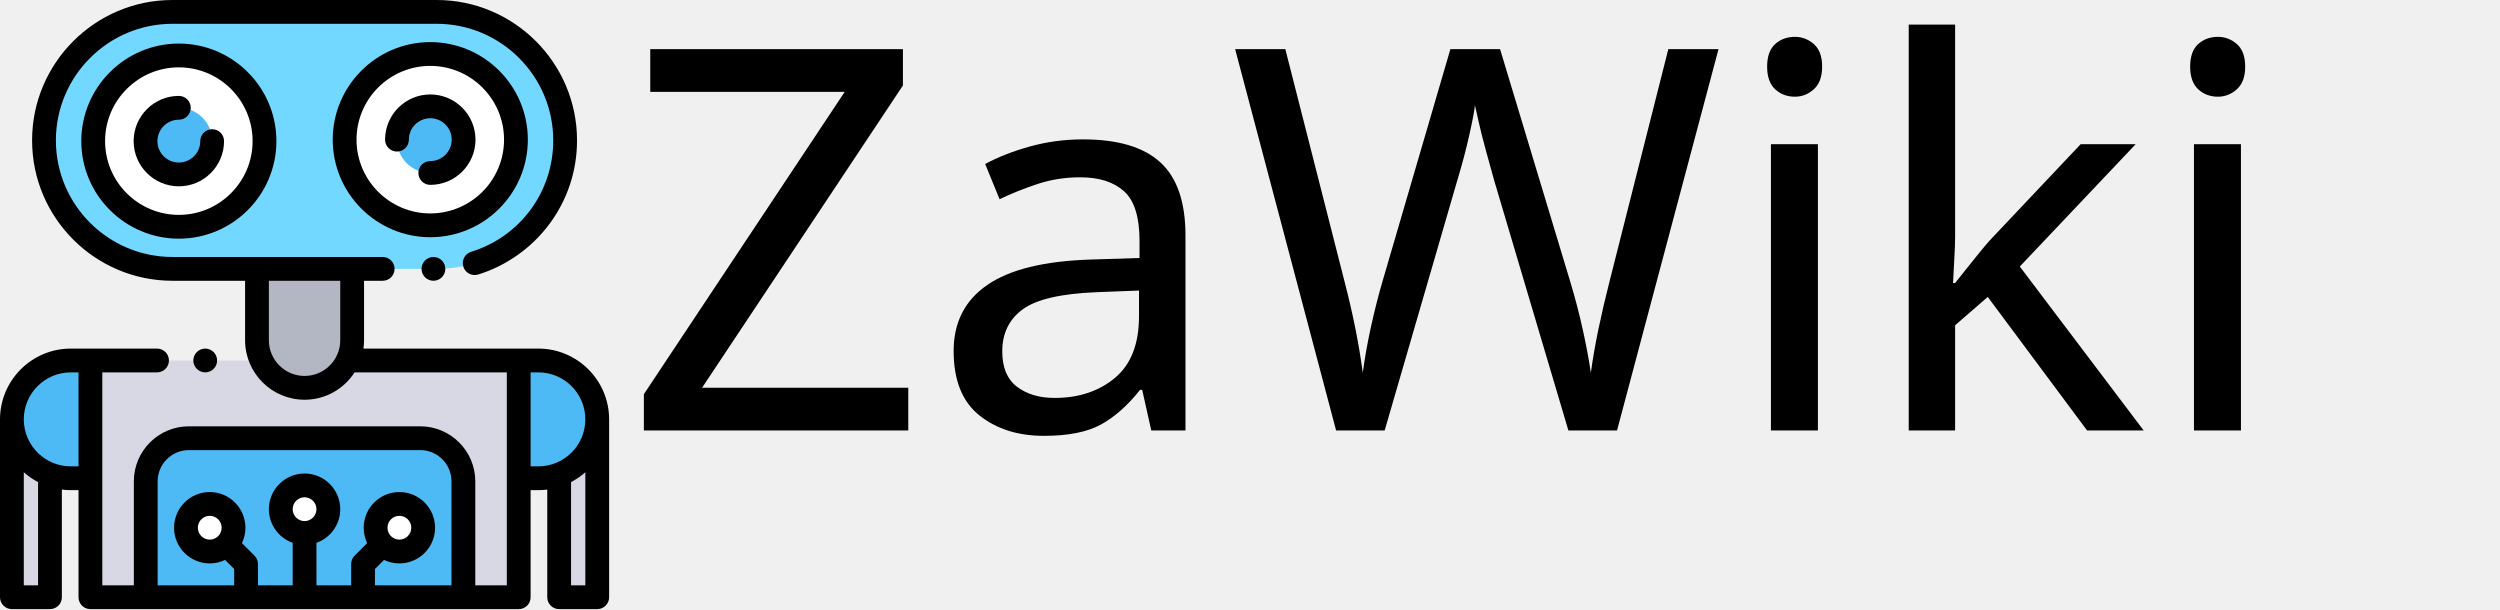
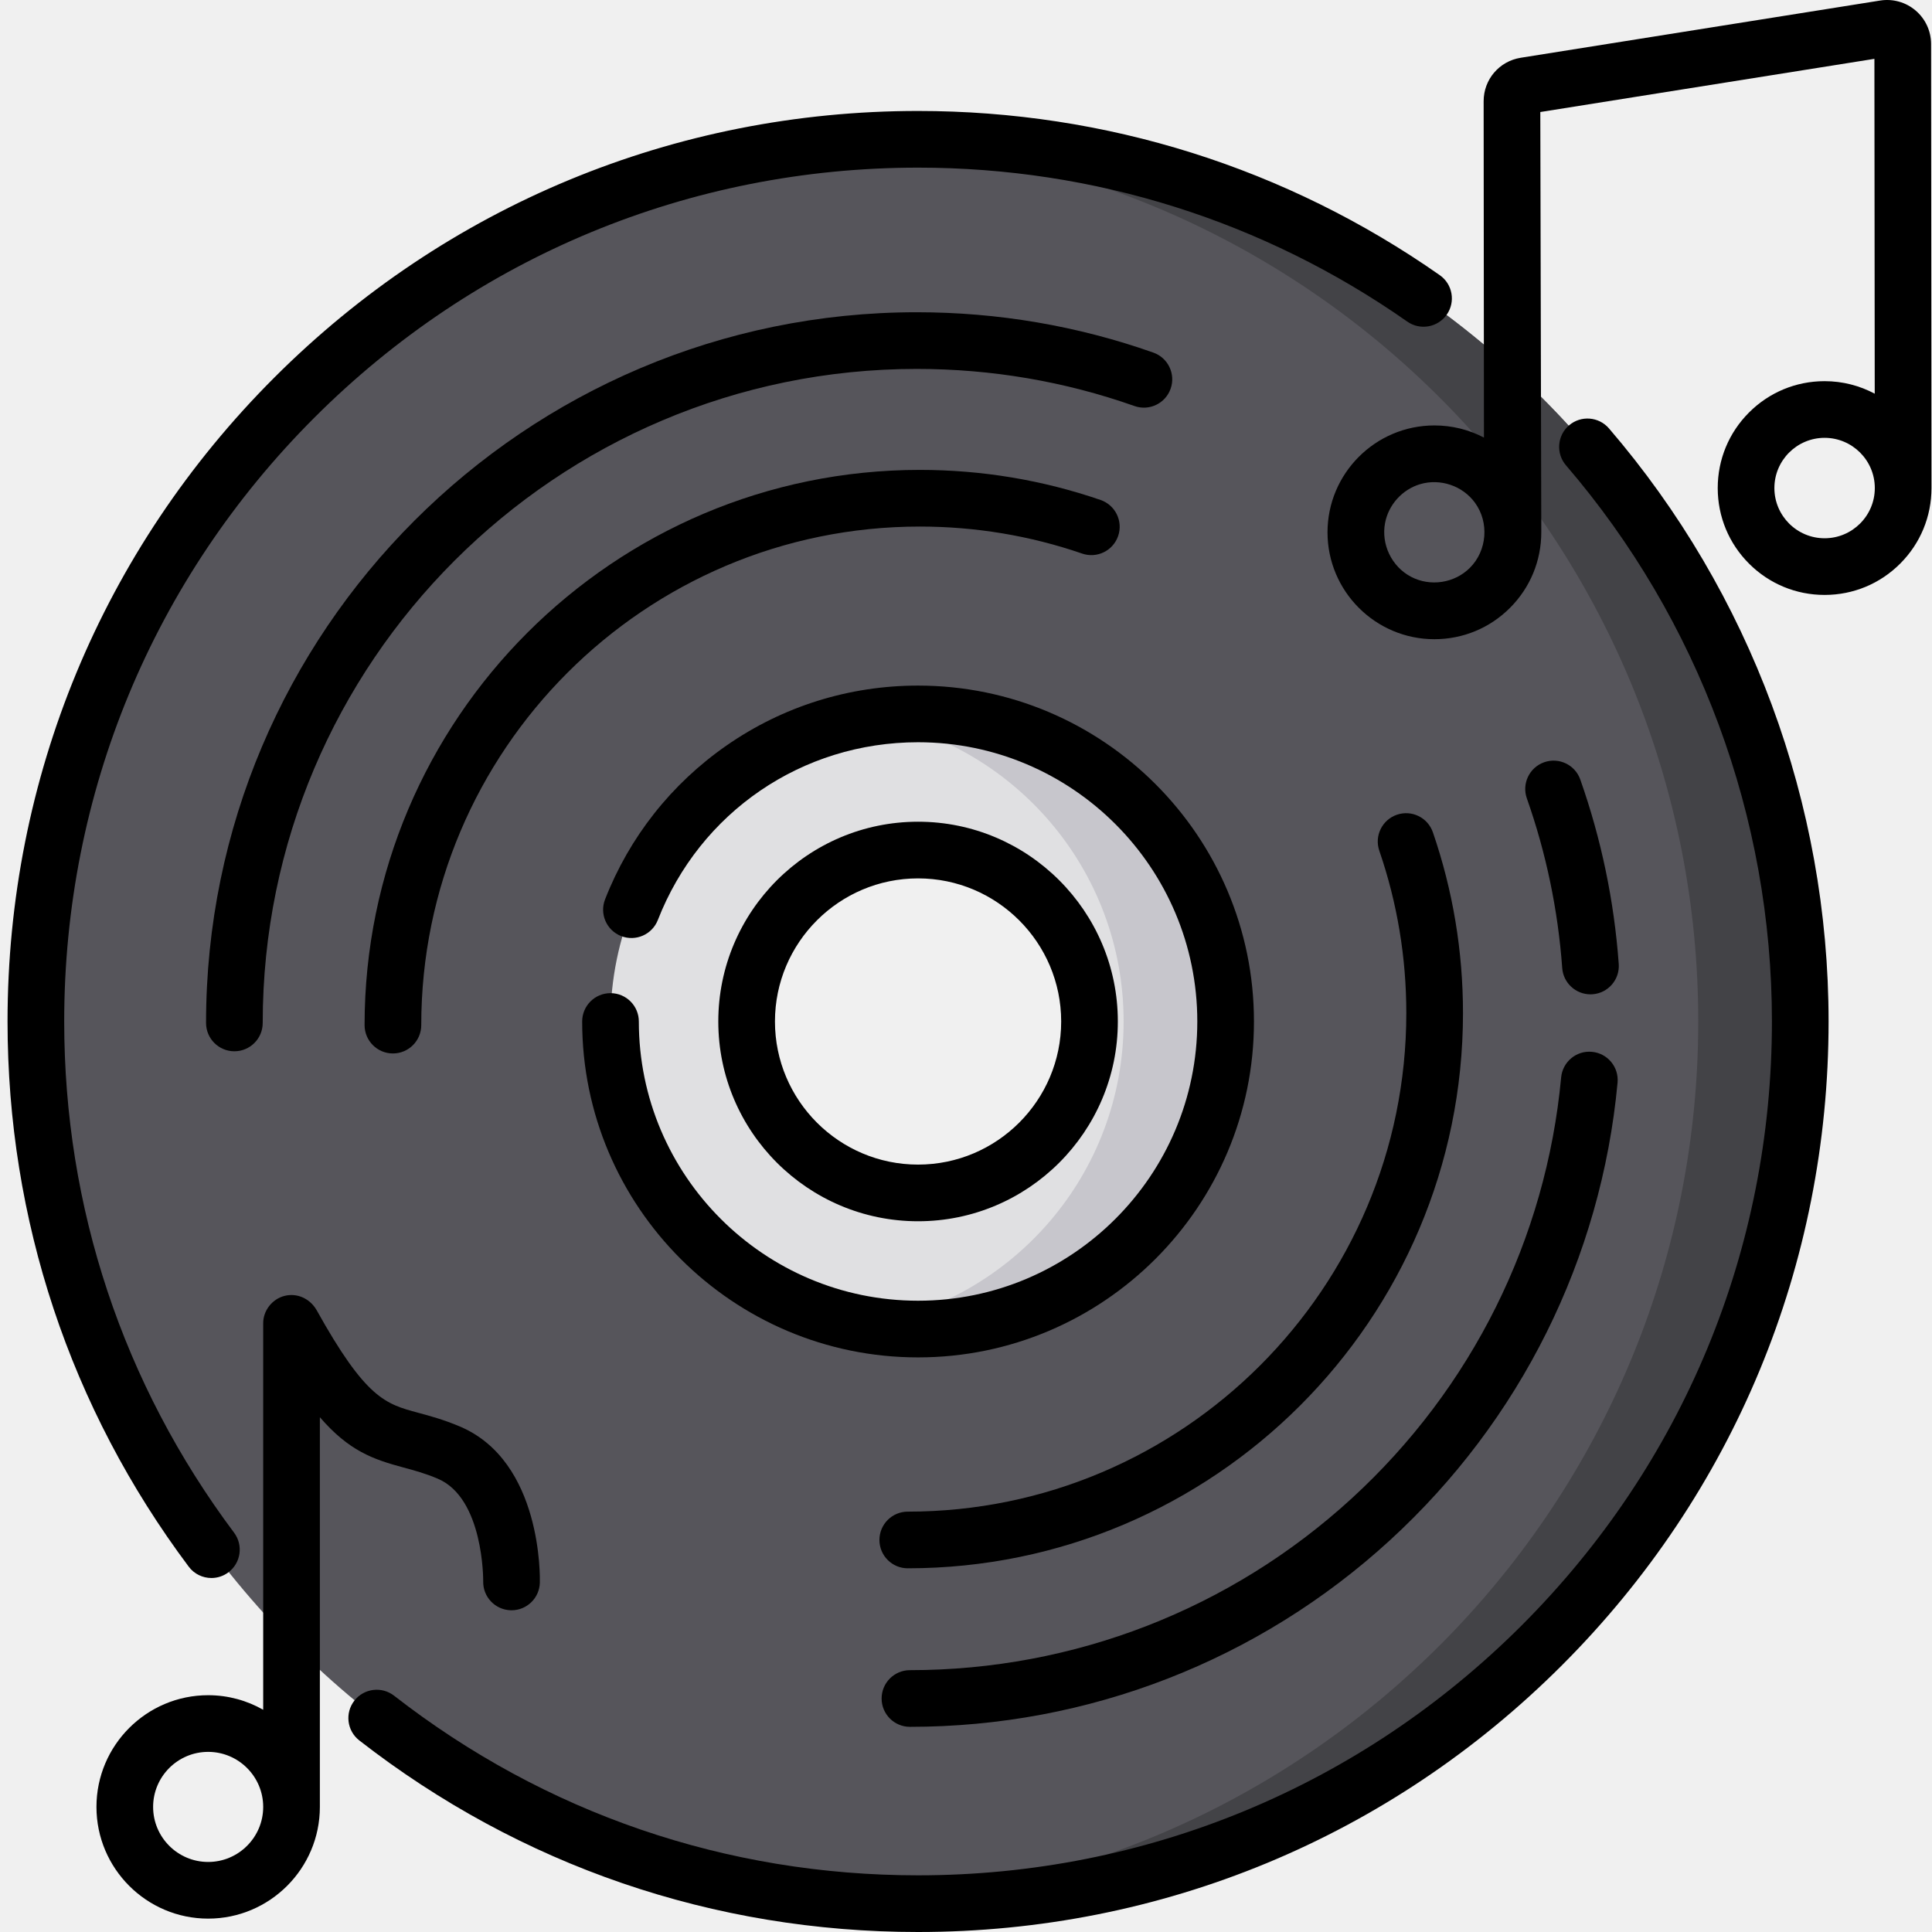
- <svg xmlns="http://www.w3.org/2000/svg" version="1.1" id="Capa_1" x="0px" y="0px" viewBox="0 0 525.343 128" xml:space="preserve" width="525.343" height="128">
-   <defs id="defs85" />
-   <g id="g876" transform="scale(0.25)">
-     <g id="g6">
-       <polygon id="polygon2" points="42,399.333 42,502 10,502 10,352.5 " style="fill:#d8d8e4" />
-       <polygon id="polygon4" points="470,399.333 470,502 502,502 502,352.5 " style="fill:#d8d8e4" />
-     </g>
-     <g id="g12">
-       <path id="path8" d="M 59.5,402 H 76 V 303 H 59.5 C 32.162,303 10,325.162 10,352.5 v 0 c 0,27.338 22.162,49.5 49.5,49.5 z" style="fill:#4dbaf6" />
-       <path id="path10" d="M 452.5,402 H 436 v -99 h 16.5 c 27.338,0 49.5,22.162 49.5,49.5 v 0 c 0,27.338 -22.162,49.5 -49.5,49.5 z" style="fill:#4dbaf6" />
-     </g>
-     <path id="path14" d="m 144.977,10 h 222.046 c 59.647,0 108,48.353 108,108 v 0 c 0,59.647 -48.353,108 -108,108 H 144.977 c -59.647,0 -108,-48.353 -108,-108 v 0 c 0,-59.647 48.354,-108 108,-108 z" style="fill:#72d8ff" />
-     <polyline id="polyline16" points="216,303 76,303 76,502 436,502 436,303 296,303 " style="fill:#d8d8e4" />
-     <circle id="circle18" r="72" cy="118.61" cx="150.33" style="fill:#ffffff" />
-     <circle id="circle20" r="28" cy="118.61" cx="150.33" style="fill:#4dbaf6" />
-     <circle id="circle22" r="72" cy="117.39" cx="361.67" style="fill:#ffffff" />
-     <circle id="circle24" r="28" cy="117.39" cx="361.67" style="fill:#4dbaf6" />
-     <path id="path26" d="m 256,326 v 0 c -22.091,0 -40,-17.909 -40,-40 v -60 h 80 v 60 c 0,22.091 -17.909,40 -40,40 z" style="fill:#b3b6c3" />
-     <path id="path28" d="m 389.5,502 h -267 v -97.417 c 0,-20.02 16.23,-36.25 36.25,-36.25 h 194.5 c 20.02,0 36.25,16.23 36.25,36.25 z" style="fill:#4dbaf6" />
-     <g id="g36">
-       <circle id="circle30" r="20" cy="428" cx="256" style="fill:#ffffff" />
-       <circle id="circle32" r="20" cy="443.58" cx="335.7" style="fill:#ffffff" />
-       <circle id="circle34" r="20" cy="443.58" cx="176.3" style="fill:#ffffff" />
-     </g>
-     <path id="path38" d="m 357.26,218.93 c -1.86,1.86 -2.93,4.44 -2.93,7.07 0,2.63 1.07,5.21 2.93,7.07 1.86,1.86 4.44,2.93 7.07,2.93 2.64,0 5.21,-1.07 7.07,-2.93 1.87,-1.86 2.93,-4.44 2.93,-7.07 0,-2.63 -1.06,-5.21 -2.93,-7.07 -1.86,-1.86 -4.43,-2.93 -7.07,-2.93 -2.63,0 -5.21,1.07 -7.07,2.93 z" />
-     <path id="path40" d="m 68.326,118.611 c 0,45.215 36.785,82 82,82 45.215,0 82,-36.785 82,-82 0,-45.215 -36.785,-82 -82,-82 -45.215,0 -82,36.785 -82,82 z m 144,0 c 0,34.187 -27.813,62 -62,62 -34.187,0 -62,-27.813 -62,-62 0,-34.187 27.813,-62 62,-62 34.187,0 62,27.813 62,62 z" />
-     <path id="path42" d="m 112.326,118.611 c 0,20.953 17.047,38 38,38 20.953,0 38,-17.047 38,-38 0,-5.523 -4.477,-10 -10,-10 -5.523,0 -10,4.477 -10,10 0,9.925 -8.075,18 -18,18 -9.925,0 -18,-8.075 -18,-18 0,-9.925 8.075,-18 18,-18 5.523,0 10,-4.477 10,-10 0,-5.523 -4.477,-10 -10,-10 -20.953,0 -38,17.047 -38,38 z" />
-     <path id="path44" d="m 443.674,117.389 c 0,-45.215 -36.785,-82 -82,-82 -45.215,0 -82,36.785 -82,82 0,45.215 36.785,82 82,82 45.215,0 82,-36.785 82,-82 z m -82,62 c -34.187,0 -62,-27.813 -62,-62 0,-34.187 27.813,-62 62,-62 34.187,0 62,27.813 62,62 0,34.187 -27.813,62 -62,62 z" />
-     <path id="path46" d="m 361.674,79.389 c -20.953,0 -38,17.047 -38,38 0,5.523 4.477,10 10,10 5.523,0 10,-4.477 10,-10 0,-9.925 8.075,-18 18,-18 9.925,0 18,8.075 18,18 0,9.925 -8.075,18 -18,18 -5.523,0 -10,4.477 -10,10 0,5.523 4.477,10 10,10 20.953,0 38,-17.047 38,-38 0,-20.953 -17.047,-38 -38,-38 z" />
-     <path id="path48" d="m 179.57,310.069 c 1.86,-1.859 2.93,-4.439 2.93,-7.069 0,-2.63 -1.07,-5.21 -2.93,-7.07 -1.86,-1.86 -4.44,-2.93 -7.07,-2.93 -2.63,0 -5.21,1.069 -7.07,2.93 -1.86,1.86 -2.93,4.44 -2.93,7.07 0,2.63 1.07,5.21 2.93,7.069 1.86,1.86 4.44,2.931 7.07,2.931 2.63,0 5.21,-1.07 7.07,-2.931 z" />
-     <path id="path50" d="m 452.5,293 h -147 c 0.322,-2.289 0.5,-4.624 0.5,-7 v -50 h 15.667 c 5.523,0 10,-4.477 10,-10 0,-5.523 -4.477,-10 -10,-10 h -176.69 c -54.037,0 -98,-43.962 -98,-98 0,-54.038 43.962,-98 98,-98 h 222.046 c 54.037,0 98,43.962 98,98 0,43.236 -27.722,80.865 -68.982,93.636 -5.276,1.633 -8.229,7.233 -6.596,12.509 1.633,5.275 7.232,8.228 12.509,6.596 23.561,-7.292 44.718,-22.233 59.574,-42.071 15.371,-20.524 23.495,-44.961 23.495,-70.67 0,-65.065 -52.935,-118 -118,-118 H 144.977 c -65.065,0 -118,52.935 -118,118 0,65.065 52.935,118 118,118 H 206 v 50 c 0,27.57 22.43,50 50,50 17.629,0 33.144,-9.179 42.05,-23 H 426 v 179 h -26.5 v -87.417 c 0,-25.502 -20.748,-46.25 -46.25,-46.25 h -194.5 c -25.502,0 -46.25,20.748 -46.25,46.25 V 492 H 86 V 313 h 46 c 5.523,0 10,-4.478 10,-10 0,-5.522 -4.477,-10 -10,-10 H 59.5 C 26.691,293 0,319.691 0,352.5 V 502 c 0,5.522 4.477,10 10,10 h 32 c 5.523,0 10,-4.478 10,-10 v -90.489 c 2.459,0.311 4.958,0.489 7.5,0.489 H 66 v 90 c 0,5.522 4.477,10 10,10 h 360 c 5.523,0 10,-4.478 10,-10 v -90 h 6.5 c 2.542,0 5.041,-0.178 7.5,-0.489 V 502 c 0,5.522 4.477,10 10,10 h 32 c 5.523,0 10,-4.478 10,-10 V 352.5 C 512,319.691 485.309,293 452.5,293 Z M 256,316 c -16.542,0 -30,-13.458 -30,-30 v -50 h 60 v 50 c 0,16.542 -13.458,30 -30,30 z M 32,492 H 20 v -95.054 c 3.631,3.23 7.659,6.019 12,8.292 z M 59.5,392 C 37.72,392 20,374.28 20,352.5 20,330.72 37.72,313 59.5,313 H 66 v 79 z m 116.804,61.58 c -5.514,0 -10,-4.486 -10,-10 0,-5.514 4.486,-10 10,-10 5.514,0 10,4.486 10,10 0,5.514 -4.486,10 -10,10 z M 256,438 c -5.514,0 -10,-4.486 -10,-10 0,-5.514 4.486,-10 10,-10 5.514,0 10,4.486 10,10 0,5.514 -4.486,10 -10,10 z m 69.696,5.58 c 0,-5.514 4.486,-10 10,-10 5.514,0 10,4.486 10,10 0,5.514 -4.486,10 -10,10 -5.514,0 -10,-4.486 -10,-10 z M 315.166,492 v -13.735 l 7.613,-7.613 c 3.914,1.875 8.295,2.928 12.918,2.928 16.542,0 30,-13.458 30,-30 0,-16.542 -13.458,-30 -30,-30 -16.542,0 -30,13.458 -30,30 0,4.629 1.055,9.016 2.936,12.934 l -10.537,10.536 c -1.875,1.875 -2.929,4.419 -2.929,7.071 V 492 H 266 v -35.72 c 11.639,-4.128 20,-15.243 20,-28.28 0,-16.542 -13.458,-30 -30,-30 -16.542,0 -30,13.458 -30,30 0,13.036 8.361,24.152 20,28.28 V 492 h -29.166 v -17.878 c 0,-2.652 -1.054,-5.196 -2.929,-7.071 l -10.537,-10.536 c 1.88,-3.919 2.936,-8.306 2.936,-12.934 0,-16.542 -13.458,-30 -30,-30 -16.542,0 -30,13.458 -30,30 0,16.542 13.458,30 30,30 4.622,0 9.003,-1.052 12.918,-2.928 l 7.613,7.613 V 492 H 132.5 v -87.417 c 0,-14.475 11.776,-26.25 26.25,-26.25 h 194.5 c 14.474,0 26.25,11.775 26.25,26.25 V 492 Z M 446,392 v -79 h 6.5 c 21.78,0 39.5,17.72 39.5,39.5 0,21.78 -17.72,39.5 -39.5,39.5 z m 34,100 v -86.762 c 4.341,-2.273 8.369,-5.062 12,-8.292 V 492 Z" />
-   </g>
-   <g id="g52" transform="translate(0,-384)">
- </g>
-   <g id="g54" transform="translate(0,-384)">
- </g>
-   <g id="g56" transform="translate(0,-384)">
- </g>
-   <g id="g58" transform="translate(0,-384)">
- </g>
-   <g id="g60" transform="translate(0,-384)">
- </g>
-   <g id="g62" transform="translate(0,-384)">
- </g>
-   <g id="g64" transform="translate(0,-384)">
- </g>
-   <g id="g66" transform="translate(0,-384)">
- </g>
-   <g id="g68" transform="translate(0,-384)">
- </g>
-   <g id="g70" transform="translate(0,-384)">
- </g>
-   <g id="g72" transform="translate(0,-384)">
- </g>
-   <g id="g74" transform="translate(0,-384)">
- </g>
-   <g id="g76" transform="translate(0,-384)">
- </g>
-   <g id="g78" transform="translate(0,-384)">
- </g>
-   <g id="g80" transform="translate(0,-384)">
- </g>
-   <text xml:space="preserve" style="font-style:normal;font-variant:normal;font-weight:normal;font-stretch:normal;font-size:112.241px;line-height:1.25;font-family:'Fira Code';-inkscape-font-specification:'Fira Code';letter-spacing:0px;word-spacing:0px;fill:#000000;fill-opacity:1;stroke:none;stroke-width:2.806" x="131.035" y="90.461" id="text872">
-     <tspan id="tspan870" x="131.035" y="90.461" style="stroke-width:2.806">ZaWiki</tspan>
-   </text>
+ <svg xmlns="http://www.w3.org/2000/svg" height="511pt" viewBox="-1 0 511 511.999" width="511pt">
+   <path d="m241.797 36.914c-129.117 0-233.789 104.672-233.789 233.789s104.672 233.789 233.789 233.789 233.789-104.672 233.789-233.789-104.672-233.789-233.789-233.789zm0 279.223c-25.09 0-45.434-20.34-45.434-45.434 0-25.09 20.344-45.434 45.434-45.434 25.094 0 45.434 20.344 45.434 45.434 0 25.094-20.34 45.434-45.434 45.434zm0 0" fill="#56555b" />
+   <path d="m241.797 36.914c-4.539 0-9.043.145-13.516.398 122.824 7.004 220.273 108.812 220.273 233.391 0 124.582-97.449 226.387-220.273 233.391 4.473.258 8.977.398 13.516.398 129.117 0 233.789-104.668 233.789-233.785 0-129.117-104.672-233.793-233.789-233.793zm0 0" fill="#434347" />
+   <path d="m241.797 189.195c-45.016 0-81.508 36.492-81.508 81.508s36.492 81.508 81.508 81.508 81.508-36.492 81.508-81.508-36.492-81.508-81.508-81.508zm0 126.941c-25.09 0-45.434-20.34-45.434-45.434s20.344-45.434 45.434-45.434c25.094 0 45.434 20.344 45.434 45.434 0 25.094-20.34 45.434-45.434 45.434zm0 0" fill="#e0e0e2" />
+   <path d="m241.797 189.195c-4.605 0-9.117.402-13.516 1.137 38.582 6.441 67.992 39.961 67.992 80.371s-29.414 73.93-67.992 80.375c4.398.734 8.91 1.133 13.516 1.133 45.016 0 81.508-36.488 81.508-81.508 0-45.016-36.492-81.508-81.508-81.508zm0 0" fill="#c7c6cc" />
+   <path d="m356.703 397.109c-32.02 29.344-73.594 45.5-117.059 45.5-4.148 0-7.508 3.363-7.508 7.512 0 4.145 3.359 7.508 7.508 7.508 47.23 0 92.41-17.562 127.207-49.449 34.578-31.684 56-74.75 60.32-121.266.383-4.129-2.652-7.785-6.785-8.168-4.113-.406-7.785 2.652-8.168 6.781-3.977 42.793-23.691 82.422-55.516 111.582zm0 0" />
+   <path d="m419.988 263.508c.184 0 .367-.004.551-.02 4.137-.301 7.246-3.895 6.945-8.031-1.215-16.711-4.645-33.152-10.191-48.871-1.379-3.91-5.668-5.961-9.578-4.582-3.914 1.383-5.965 5.672-4.582 9.582 5.102 14.457 8.258 29.586 9.371 44.961.289 3.949 3.586 6.961 7.484 6.961zm0 0" />
+   <path d="m239.066 400.598c-4.148 0-7.508 3.359-7.508 7.508 0 4.148 3.359 7.508 7.508 7.508 81.133 0 147.141-66.008 147.141-147.141 0-16.41-2.684-32.527-7.977-47.902-1.352-3.922-5.617-6.008-9.547-4.656-3.918 1.348-6.004 5.621-4.652 9.543 4.75 13.801 7.156 28.273 7.156 43.016 0 72.855-59.27 132.125-132.121 132.125zm0 0" />
+   <path d="m299.148 107.602c3.906 1.383 8.199-.672 9.578-4.582 1.379-3.91-.672-8.199-4.582-9.578-20.098-7.098-41.195-10.695-62.699-10.695-103.852 0-188.34 84.492-188.34 188.34 0 4.148 3.359 7.512 7.508 7.512 4.148 0 7.508-3.363 7.508-7.512 0-95.57 77.754-173.32 173.324-173.32 19.797 0 39.211 3.309 57.703 9.836zm0 0" />
+   <path d="m102.629 279.176c4.145 0 7.508-3.363 7.508-7.512 0-72.852 59.27-132.121 132.121-132.121 14.742 0 29.215 2.41 43.02 7.16 3.922 1.348 8.191-.738 9.543-4.66 1.348-3.918-.738-8.191-4.656-9.543-15.379-5.289-31.496-7.973-47.906-7.973-81.133 0-147.141 66.004-147.141 147.137 0 4.148 3.363 7.512 7.512 7.512zm0 0" />
+   <path d="m414.305 112.73c-3.145 2.703-3.504 7.445-.801 10.59 35.191 40.961 54.574 93.301 54.574 147.383 0 60.441-23.539 117.266-66.277 160.004s-99.562 66.273-160.004 66.273c-50.828 0-98.844-16.457-138.855-47.598-3.273-2.547-7.988-1.957-10.535 1.312-2.547 3.273-1.961 7.992 1.312 10.539 42.672 33.211 93.879 50.766 148.078 50.766 64.453 0 125.051-25.098 170.625-70.676 45.574-45.574 70.672-106.168 70.672-170.621 0-57.672-20.668-113.488-58.199-157.168-2.703-3.145-7.445-3.508-10.59-.805zm0 0" />
+   <path d="m241.797 323.645c29.191 0 52.941-23.75 52.941-52.941s-23.75-52.941-52.941-52.941-52.941 23.75-52.941 52.941 23.75 52.941 52.941 52.941zm0-90.863c20.91 0 37.926 17.012 37.926 37.922 0 20.914-17.016 37.926-37.926 37.926s-37.926-17.012-37.926-37.926c0-20.91 17.016-37.922 37.926-37.922zm0 0" />
+   <path d="m54.531 418.188c1.566 0 3.145-.488 4.496-1.5 3.316-2.484 3.992-7.191 1.508-10.512-29.449-39.34-45.02-86.188-45.02-135.473 0-60.441 23.539-117.266 66.277-160.004s99.562-66.273 160.004-66.273c46.703 0 91.535 14.109 129.648 40.801 3.398 2.383 8.082 1.555 10.461-1.844 2.379-3.398 1.551-8.078-1.844-10.457-40.652-28.469-88.465-43.52-138.266-43.52-64.453 0-125.051 25.102-170.625 70.676s-70.672 106.168-70.672 170.621c0 52.559 16.602 102.516 48.016 144.477 1.473 1.969 3.73 3.008 6.016 3.008zm0 0" />
+   <path d="m241.797 359.723c49.086 0 89.016-39.934 89.016-89.02 0-49.082-39.93-89.016-89.016-89.016-18.273 0-35.832 5.496-50.781 15.895-14.602 10.16-25.723 24.254-32.168 40.762-1.512 3.863.398 8.219 4.262 9.727 3.867 1.508 8.219-.402 9.727-4.266 11.172-28.613 38.238-47.102 68.961-47.102 40.805 0 74 33.199 74 74 0 40.805-33.195 74-74 74-40.801 0-74-33.195-74-74 0-4.148-3.359-7.508-7.508-7.508-4.148 0-7.508 3.359-7.508 7.508 0 49.086 39.934 89.02 89.016 89.02zm0 0" />
+   <path d="m105.418 388.902c2.832.762 5.758 1.547 9.109 2.973 12.152 5.152 12.031 26.82 12.027 27.16-.109 4.137 3.152 7.582 7.293 7.699.074 0 .145.004.215.004 4.051 0 7.387-3.227 7.504-7.301.035-1.305.648-32.133-21.172-41.391-4.312-1.828-7.906-2.793-11.074-3.648-8.641-2.324-13.863-3.73-26.957-27.281-1.734-2.934-5.047-4.535-8.422-3.703-3.312.816-5.758 3.945-5.691 7.375v102.316c-4.309-2.449-9.285-3.859-14.586-3.859-16.324 0-29.602 13.281-29.602 29.605 0 16.32 13.281 29.602 29.602 29.602 16.324 0 29.605-13.281 29.605-29.602v-103.273c7.707 8.926 14.078 11.156 22.148 13.324zm-51.754 104.535c-8.043 0-14.586-6.543-14.586-14.586 0-8.043 6.543-14.586 14.586-14.586 8.043 0 14.586 6.543 14.586 14.586 0 8.043-6.543 14.586-14.586 14.586zm0 0" />
+   <path d="m510.363 129.312-.109-117.664c-.004-3.414-1.496-6.645-4.098-8.859-2.598-2.219-6.027-3.18-9.395-2.645l-95.258 15.164c-5.695.91-9.828 5.754-9.824 11.527l.082 89.129c-4.004-2.102-8.48-3.219-13.129-3.219-.012 0-.02 0-.027 0-15.621.016-28.312 12.73-28.301 28.352.016 15.609 12.719 28.297 28.324 28.297h.027c7.566-.008 14.676-2.961 20.02-8.316 5.348-5.355 8.285-12.469 8.281-20.035-.004-.984-.258-111.355-.258-111.355l88.539-14.094.086 88.738c-3.965-2.113-8.488-3.32-13.285-3.32-.008 0-.016 0-.023 0-7.566.008-14.676 2.961-20.023 8.316-5.344 5.355-8.281 12.473-8.277 20.035.008 7.566 2.961 14.676 8.316 20.023 5.348 5.336 12.453 8.277 20.008 8.277h.027c7.566-.008 14.676-2.961 20.02-8.316 5.344-5.352 8.285-12.469 8.277-20.035zm-122.316 21.156c-4.078 4.09-10.531 5.074-15.641 2.367-5.102-2.699-7.922-8.559-6.852-14.23.91-4.836 4.559-8.879 9.273-10.289 5.34-1.594 11.27.402 14.555 4.914 3.797 5.215 3.227 12.672-1.336 17.238zm94.004-7.824c-.004 0-.008 0-.012 0-7.332 0-13.301-5.961-13.309-13.293-.004-7.336 5.957-13.312 13.297-13.32h.012c7.332 0 13.297 5.965 13.305 13.297.008 7.336-5.957 13.312-13.293 13.316zm0 0" />
</svg>
